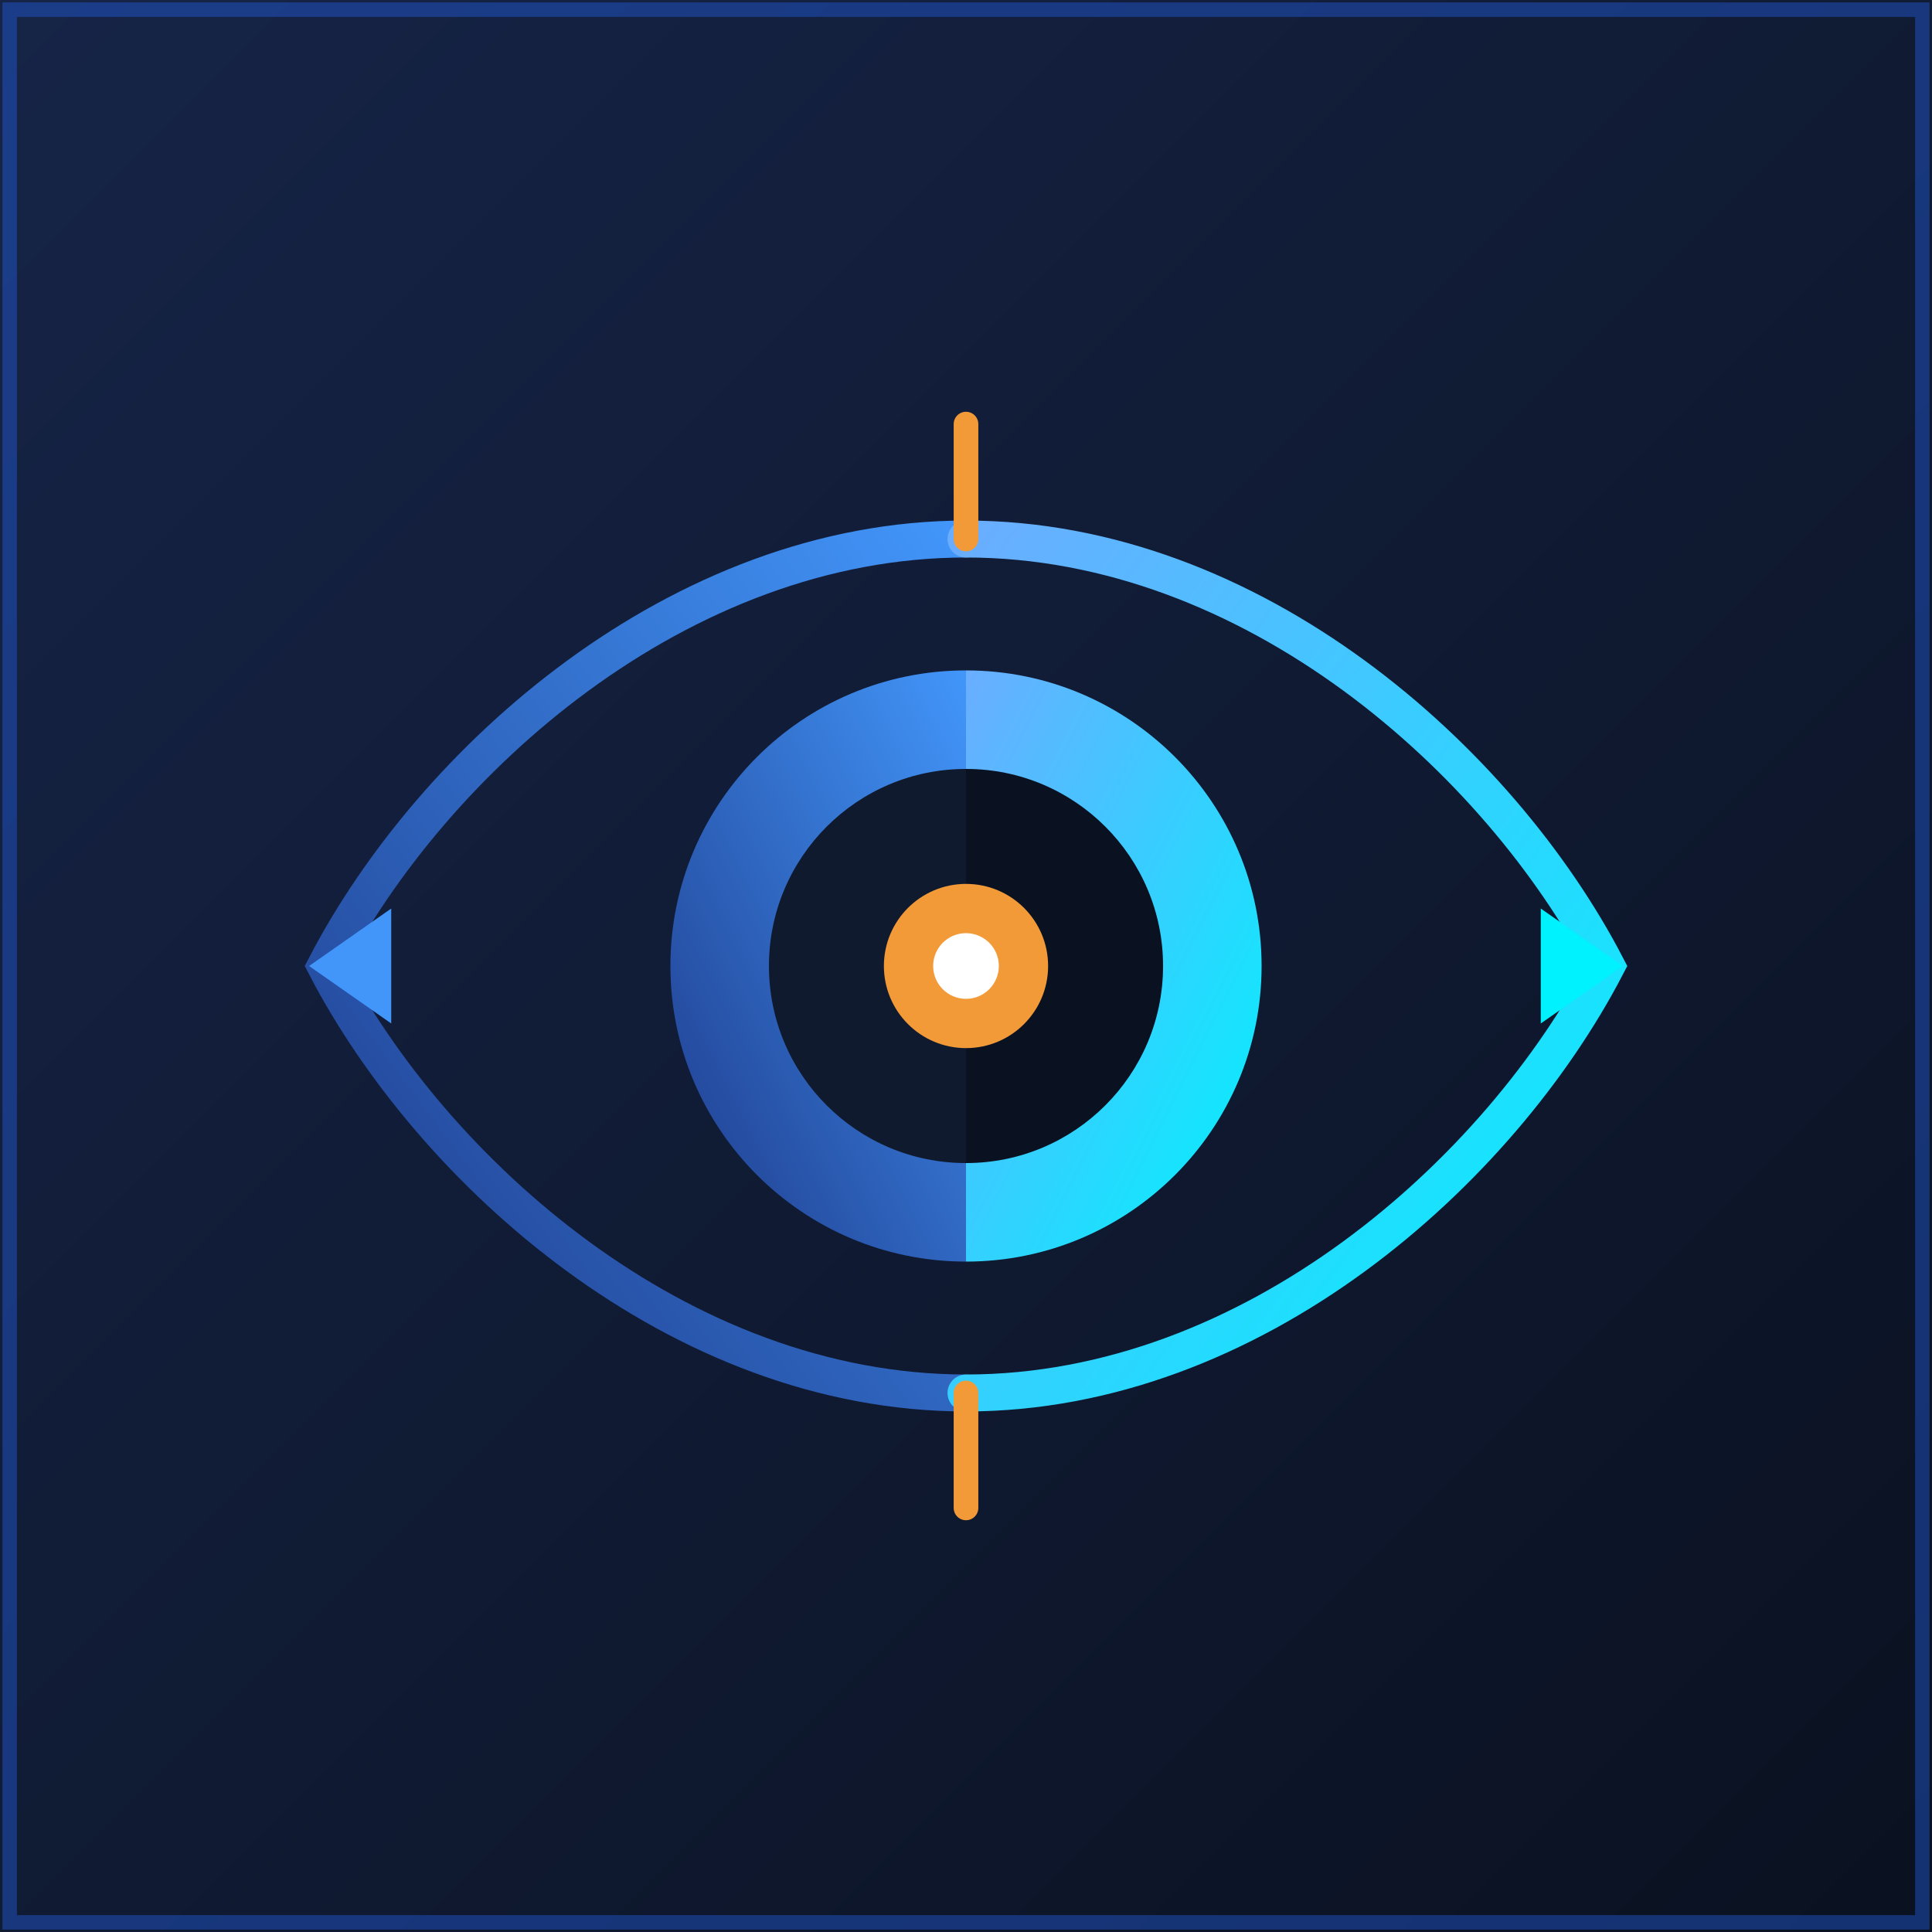
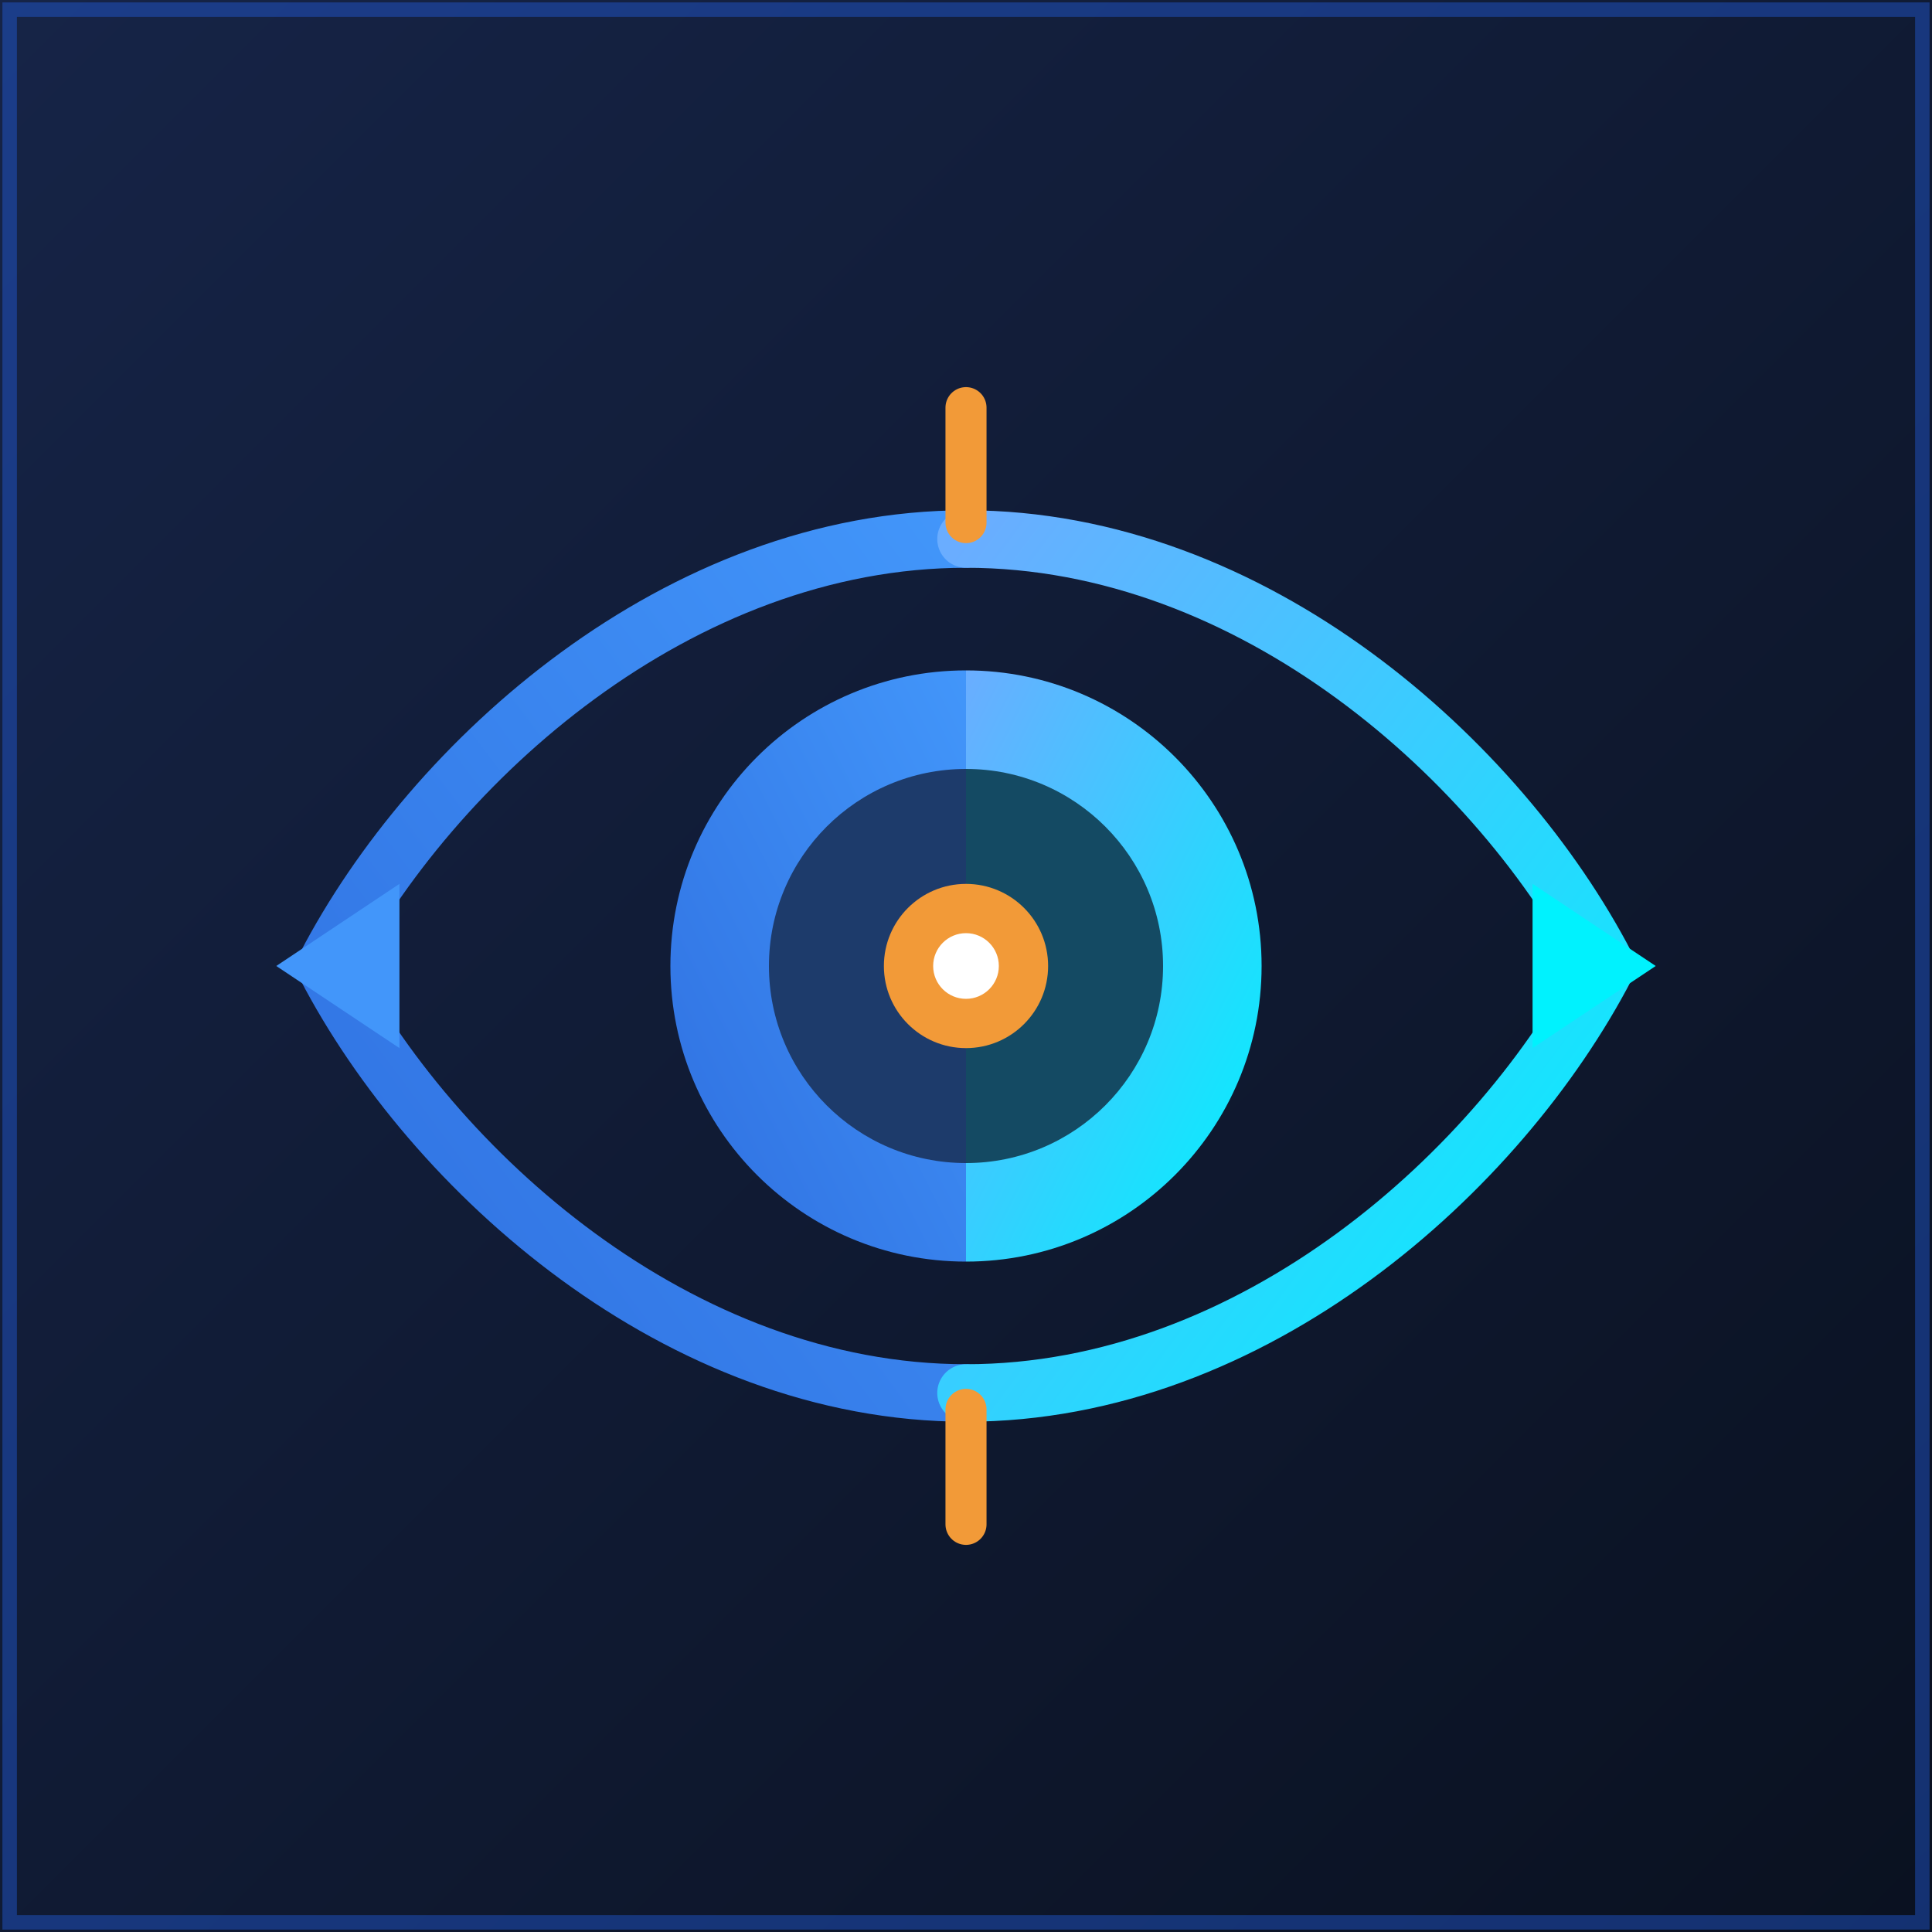
<svg xmlns="http://www.w3.org/2000/svg" viewBox="0 0 200 200" width="200" height="200">
  <defs>
    <linearGradient id="ico-flat-bg" x1="0%" y1="0%" x2="100%" y2="100%">
      <stop offset="0%" stop-color="#162447" />
      <stop offset="100%" stop-color="#0A1120" />
    </linearGradient>
  </defs>
  <rect x="0" y="0" width="200" height="200" rx="0" fill="url(#ico-flat-bg)" />
  <rect x="1" y="1" width="198" height="198" rx="-1" fill="none" stroke="#2563EB" stroke-width="1.5" stroke-opacity="0.4" />
  <g transform="translate(15, 15) scale(0.85)">
    <g id="simbolo">
      <defs>
        <linearGradient id="ico-flat-s-pass" x1="100%" y1="0%" x2="0%" y2="100%">
          <stop offset="0%" stop-color="#4296FA" />
-           <stop offset="100%" stop-color="#1E3A8A" />
+           <stop offset="100%" stop-color="#2F6FE0" />
        </linearGradient>
        <linearGradient id="ico-flat-s-fut" x1="0%" y1="0%" x2="100%" y2="100%">
          <stop offset="0%" stop-color="#6AADFF" />
          <stop offset="100%" stop-color="#00F2FE" />
        </linearGradient>
      </defs>
-       <path d="M 100, 48 C 65, 48 35, 75 22, 100 C 35, 125 65, 152 100, 152" fill="none" stroke="url(#ico-flat-s-pass)" stroke-width="4.5" stroke-linecap="round" />
-       <path d="M 100, 48 C 135, 48 165, 75 178, 100 C 165, 125 135, 152 100, 152" fill="none" stroke="url(#ico-flat-s-fut)" stroke-width="4.5" stroke-linecap="round" />
+       <path d="M 100, 48 C 65, 48 35, 75 22, 100 C 35, 125 65, 152 100, 152" fill="none" stroke="url(#ico-flat-s-pass)" stroke-width="7" stroke-linecap="round" />
+       <path d="M 100, 48 C 135, 48 165, 75 178, 100 C 165, 125 135, 152 100, 152" fill="none" stroke="url(#ico-flat-s-fut)" stroke-width="7" stroke-linecap="round" />
      <path d="M 100, 64 A 36,36 0 0,0 100, 136 Z" fill="url(#ico-flat-s-pass)" />
-       <path d="M 100, 76 A 24,24 0 0,0 100, 124 Z" fill="#0F1A2E" />
+       <path d="M 100, 76 A 24,24 0 0,0 100, 124 Z" fill="#1D3B6B" />
      <path d="M 100, 64 A 36,36 0 0,1 100, 136 Z" fill="url(#ico-flat-s-fut)" />
-       <path d="M 100, 76 A 24,24 0 0,1 100, 124 Z" fill="#0A1120" />
-       <line x1="100" y1="34" x2="100" y2="48" stroke="#F29A38" stroke-width="3" stroke-linecap="round" />
-       <line x1="100" y1="152" x2="100" y2="166" stroke="#F29A38" stroke-width="3" stroke-linecap="round" />
-       <path d="M 20, 100 L 30, 93 L 30, 107 Z" fill="#4296FA" />
-       <path d="M 180, 100 L 170, 93 L 170, 107 Z" fill="#00F2FE" />
+       <path d="M 100, 76 A 24,24 0 0,1 100, 124 Z" fill="#144A63" />
+       <line x1="100" y1="32" x2="100" y2="46" stroke="#F29A38" stroke-width="5" stroke-linecap="round" />
+       <line x1="100" y1="154" x2="100" y2="168" stroke="#F29A38" stroke-width="5" stroke-linecap="round" />
+       <path d="M 16, 100 L 31, 90 L 31, 110 Z" fill="#4296FA" />
+       <path d="M 184, 100 L 169, 90 L 169, 110 Z" fill="#00F2FE" />
      <circle cx="100" cy="100" r="10" fill="#F29A38" />
      <circle cx="100" cy="100" r="4" fill="#FFFFFF" />
    </g>
  </g>
</svg>
